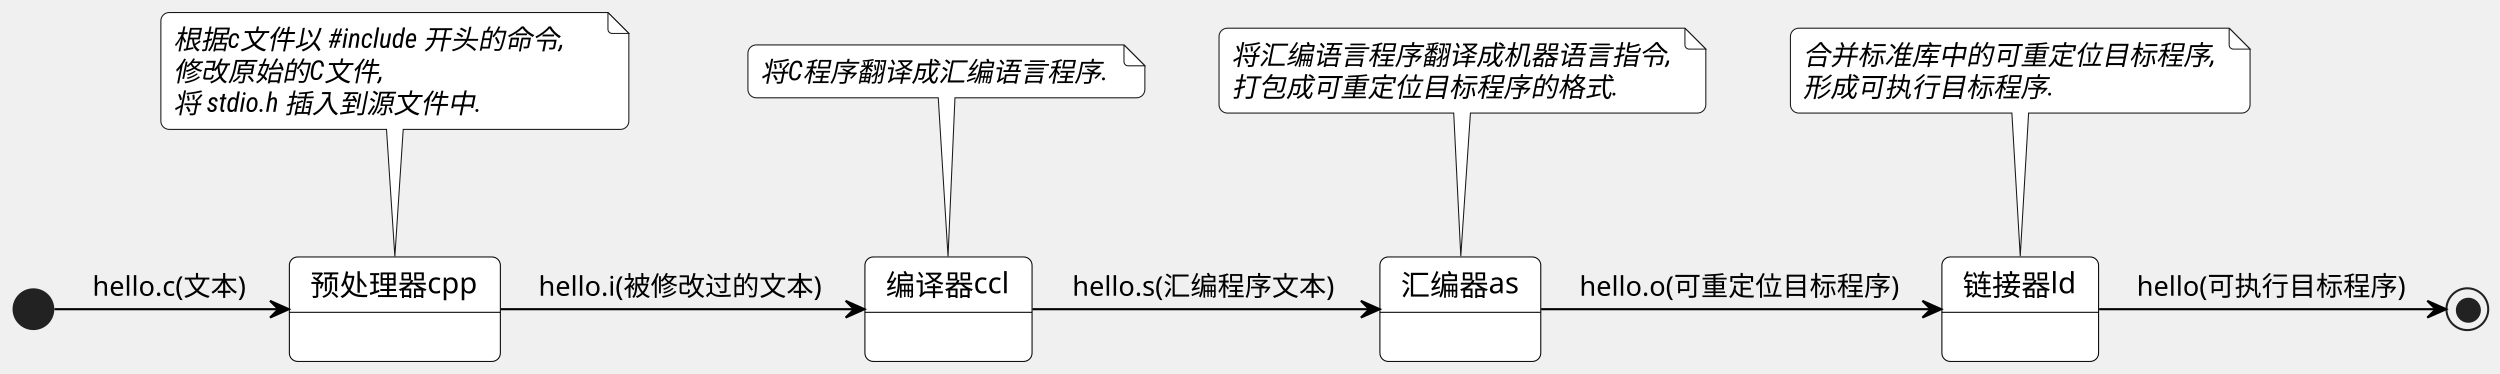
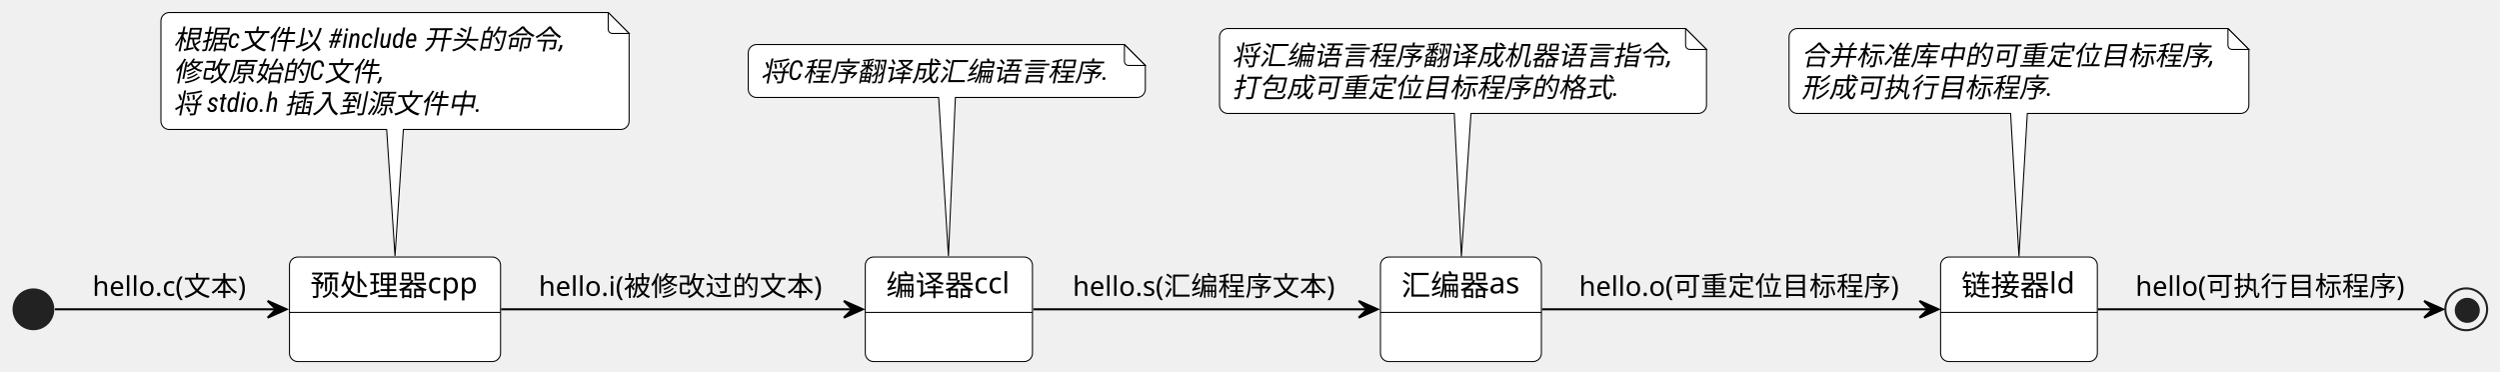
- <svg xmlns="http://www.w3.org/2000/svg" contentStyleType="text/css" height="372.917px" preserveAspectRatio="none" style="width:2493px;height:372px;background:#FFFFFF;" version="1.1" viewBox="0 0 2493 372" width="2493.75px" zoomAndPan="magnify">
+ <svg xmlns="http://www.w3.org/2000/svg" contentStyleType="text/css" height="370.833px" preserveAspectRatio="none" style="width:2491px;height:370px;background:#FFFFFF;" version="1.1" viewBox="0 0 2491 370" width="2491.667px" zoomAndPan="magnify">
  <defs />
  <g>
-     <ellipse cx="33.333" cy="308.333" fill="#222222" rx="20.833" ry="20.833" style="stroke:none;stroke-width:2.083;" />
+     <ellipse cx="33.333" cy="308.188" fill="#222222" rx="20.833" ry="20.833" style="stroke:none;stroke-width:2.083;" />
    <g id="预处理器cpp">
-       <rect fill="#FFFFFF" height="104.167" rx="8.333" ry="8.333" style="stroke:#000000;stroke-width:1.042;" width="210.417" x="288.542" y="256.25" />
-       <line style="stroke:#000000;stroke-width:1.042;" x1="288.542" x2="498.958" y1="311.434" y2="311.434" />
-       <text fill="#000000" font-family="sans-serif" font-size="29.167" lengthAdjust="spacing" textLength="168.75" x="309.375" y="294.865">预处理器cpp</text>
+       <rect fill="#FFFFFF" height="104.167" rx="8.333" ry="8.333" style="stroke:#000000;stroke-width:1.042;" width="210.417" x="288.542" y="256.104" />
+       <line style="stroke:#000000;stroke-width:1.042;" x1="288.542" x2="498.958" y1="311.288" y2="311.288" />
+       <text fill="#000000" font-family="sans-serif" font-size="29.167" lengthAdjust="spacing" textLength="168.75" x="309.375" y="294.719">预处理器cpp</text>
    </g>
    <g id="编译器ccl">
-       <rect fill="#FFFFFF" height="104.167" rx="8.333" ry="8.333" style="stroke:#000000;stroke-width:1.042;" width="166.667" x="862.5" y="256.25" />
-       <line style="stroke:#000000;stroke-width:1.042;" x1="862.5" x2="1029.167" y1="311.434" y2="311.434" />
-       <text fill="#000000" font-family="sans-serif" font-size="29.167" lengthAdjust="spacing" textLength="125" x="883.333" y="294.865">编译器ccl</text>
+       <rect fill="#FFFFFF" height="104.167" rx="8.333" ry="8.333" style="stroke:#000000;stroke-width:1.042;" width="166.667" x="862.5" y="256.104" />
+       <line style="stroke:#000000;stroke-width:1.042;" x1="862.5" x2="1029.167" y1="311.288" y2="311.288" />
+       <text fill="#000000" font-family="sans-serif" font-size="29.167" lengthAdjust="spacing" textLength="125" x="883.333" y="294.719">编译器ccl</text>
    </g>
    <g id="汇编器as">
-       <rect fill="#FFFFFF" height="104.167" rx="8.333" ry="8.333" style="stroke:#000000;stroke-width:1.042;" width="160.417" x="1376.042" y="256.25" />
-       <line style="stroke:#000000;stroke-width:1.042;" x1="1376.042" x2="1536.458" y1="311.434" y2="311.434" />
-       <text fill="#000000" font-family="sans-serif" font-size="29.167" lengthAdjust="spacing" textLength="118.75" x="1396.875" y="294.865">汇编器as</text>
+       <rect fill="#FFFFFF" height="104.167" rx="8.333" ry="8.333" style="stroke:#000000;stroke-width:1.042;" width="160.417" x="1376.042" y="256.104" />
+       <line style="stroke:#000000;stroke-width:1.042;" x1="1376.042" x2="1536.458" y1="311.288" y2="311.288" />
+       <text fill="#000000" font-family="sans-serif" font-size="29.167" lengthAdjust="spacing" textLength="118.75" x="1396.875" y="294.719">汇编器as</text>
    </g>
    <g id="链接器ld">
-       <rect fill="#FFFFFF" height="104.167" rx="8.333" ry="8.333" style="stroke:#000000;stroke-width:1.042;" width="156.25" x="1936.458" y="256.25" />
-       <line style="stroke:#000000;stroke-width:1.042;" x1="1936.458" x2="2092.708" y1="311.434" y2="311.434" />
-       <text fill="#000000" font-family="sans-serif" font-size="29.167" lengthAdjust="spacing" textLength="114.583" x="1957.292" y="294.865">链接器ld</text>
+       <rect fill="#FFFFFF" height="104.167" rx="8.333" ry="8.333" style="stroke:#000000;stroke-width:1.042;" width="156.25" x="1934.375" y="256.104" />
+       <line style="stroke:#000000;stroke-width:1.042;" x1="1934.375" x2="2090.625" y1="311.288" y2="311.288" />
+       <text fill="#000000" font-family="sans-serif" font-size="29.167" lengthAdjust="spacing" textLength="114.583" x="1955.208" y="294.719">链接器ld</text>
    </g>
-     <ellipse cx="2460.417" cy="308.333" fill="none" rx="20.833" ry="20.833" style="stroke:#222222;stroke-width:2.083;" />
-     <ellipse cx="2461.458" cy="309.375" fill="#222222" rx="12.5" ry="12.5" style="stroke:none;stroke-width:2.083;" />
-     <g id="elem_GMN740">
-       <path d="M160.417,20.833 L160.417,120.691 A8.333,8.333 0 0 0 168.75,129.024 L385.417,129.024 L393.75,255.854 L402.083,129.024 L618.75,129.024 A8.333,8.333 0 0 0 627.083,120.691 L627.083,33.333 L606.25,12.5 L168.75,12.5 A8.333,8.333 0 0 0 160.417,20.833 " fill="#FFFFFF" style="stroke:#181818;stroke-width:1.042;" />
-       <path d="M606.25,12.5 L606.25,29.167 A4.167,4.167 0 0 0 610.417,33.333 L627.083,33.333 L606.25,12.5 " fill="#FFFFFF" style="stroke:#181818;stroke-width:1.042;" />
+     <ellipse cx="2458.333" cy="308.188" fill="none" rx="20.833" ry="20.833" style="stroke:#222222;stroke-width:2.083;" />
+     <ellipse cx="2459.375" cy="309.229" fill="#222222" rx="12.5" ry="12.5" style="stroke:none;stroke-width:2.083;" />
+     <g id="elem_GMN13">
+       <path d="M160.417,20.833 L160.417,120.691 A8.333,8.333 0 0 0 168.75,129.024 L385.417,129.024 L393.75,255.188 L402.083,129.024 L618.75,129.024 A8.333,8.333 0 0 0 627.083,120.691 L627.083,33.333 L606.25,12.5 L168.75,12.5 A8.333,8.333 0 0 0 160.417,20.833 " fill="#FFFFFF" style="stroke:#000000;stroke-width:1.042;" />
+       <path d="M606.25,12.5 L606.25,29.167 A4.167,4.167 0 0 0 610.417,33.333 L627.083,33.333 L606.25,12.5 " fill="#FFFFFF" style="stroke:#000000;stroke-width:1.042;" />
      <text fill="#000000" font-family="Roboto Condensed" font-size="27.083" font-style="italic" lengthAdjust="spacing" textLength="422.917" x="172.917" y="49.101">根据c文件以 #include 开头的命令,</text>
      <text fill="#000000" font-family="Roboto Condensed" font-size="27.083" font-style="italic" lengthAdjust="spacing" textLength="216.667" x="172.917" y="80.998">修改原始的C文件,</text>
      <text fill="#000000" font-family="Roboto Condensed" font-size="27.083" font-style="italic" lengthAdjust="spacing" textLength="333.333" x="172.917" y="112.895">将 stdio.h 插入到源文件中.</text>
    </g>
-     <g id="elem_GMN743">
-       <path d="M745.833,53.125 L745.833,89.189 A8.333,8.333 0 0 0 754.167,97.522 L935.625,97.522 L945.375,255.771 L952.292,97.522 L1133.333,97.522 A8.333,8.333 0 0 0 1141.667,89.189 L1141.667,65.625 L1120.833,44.792 L754.167,44.792 A8.333,8.333 0 0 0 745.833,53.125 " fill="#FFFFFF" style="stroke:#181818;stroke-width:1.042;" />
-       <path d="M1120.833,44.792 L1120.833,61.458 A4.167,4.167 0 0 0 1125,65.625 L1141.667,65.625 L1120.833,44.792 " fill="#FFFFFF" style="stroke:#181818;stroke-width:1.042;" />
-       <text fill="#000000" font-family="Roboto Condensed" font-size="27.083" font-style="italic" lengthAdjust="spacing" textLength="352.083" x="758.333" y="81.392">将C程序翻译成汇编语言程序.</text>
+     <g id="elem_GMN16">
+       <path d="M745.833,52.729 L745.833,88.793 A8.333,8.333 0 0 0 754.167,97.126 L935.646,97.126 L945.375,255.146 L952.312,97.126 L1133.333,97.126 A8.333,8.333 0 0 0 1141.667,88.793 L1141.667,65.229 L1120.833,44.396 L754.167,44.396 A8.333,8.333 0 0 0 745.833,52.729 " fill="#FFFFFF" style="stroke:#000000;stroke-width:1.042;" />
+       <path d="M1120.833,44.396 L1120.833,61.062 A4.167,4.167 0 0 0 1125,65.229 L1141.667,65.229 L1120.833,44.396 " fill="#FFFFFF" style="stroke:#000000;stroke-width:1.042;" />
+       <text fill="#000000" font-family="Roboto Condensed" font-size="27.083" font-style="italic" lengthAdjust="spacing" textLength="352.083" x="758.333" y="80.997">将C程序翻译成汇编语言程序.</text>
    </g>
-     <g id="elem_GMN746">
-       <path d="M1215.625,36.458 L1215.625,104.419 A8.333,8.333 0 0 0 1223.958,112.752 L1449.646,112.752 L1456.708,255.5 L1466.312,112.752 L1692.708,112.752 A8.333,8.333 0 0 0 1701.042,104.419 L1701.042,48.958 L1680.208,28.125 L1223.958,28.125 A8.333,8.333 0 0 0 1215.625,36.458 " fill="#FFFFFF" style="stroke:#181818;stroke-width:1.042;" />
-       <path d="M1680.208,28.125 L1680.208,44.792 A4.167,4.167 0 0 0 1684.375,48.958 L1701.042,48.958 L1680.208,28.125 " fill="#FFFFFF" style="stroke:#181818;stroke-width:1.042;" />
-       <text fill="#000000" font-family="Roboto Condensed" font-size="27.083" font-style="italic" lengthAdjust="spacing" textLength="441.667" x="1228.125" y="64.726">将汇编语言程序翻译成机器语言指令,</text>
-       <text fill="#000000" font-family="Roboto Condensed" font-size="27.083" font-style="italic" lengthAdjust="spacing" textLength="387.5" x="1228.125" y="96.623">打包成可重定位目标程序的格式.</text>
+     <g id="elem_GMN19">
+       <path d="M1215.625,36.771 L1215.625,104.731 A8.333,8.333 0 0 0 1223.958,113.065 L1449.625,113.065 L1456.708,255.604 L1466.292,113.065 L1692.708,113.065 A8.333,8.333 0 0 0 1701.042,104.731 L1701.042,49.271 L1680.208,28.438 L1223.958,28.438 A8.333,8.333 0 0 0 1215.625,36.771 " fill="#FFFFFF" style="stroke:#000000;stroke-width:1.042;" />
+       <path d="M1680.208,28.438 L1680.208,45.104 A4.167,4.167 0 0 0 1684.375,49.271 L1701.042,49.271 L1680.208,28.438 " fill="#FFFFFF" style="stroke:#000000;stroke-width:1.042;" />
+       <text fill="#000000" font-family="Roboto Condensed" font-size="27.083" font-style="italic" lengthAdjust="spacing" textLength="441.667" x="1228.125" y="65.038">将汇编语言程序翻译成机器语言指令,</text>
+       <text fill="#000000" font-family="Roboto Condensed" font-size="27.083" font-style="italic" lengthAdjust="spacing" textLength="387.5" x="1228.125" y="96.935">打包成可重定位目标程序的格式.</text>
    </g>
-     <g id="elem_GMN749">
-       <path d="M1785.417,36.458 L1785.417,104.419 A8.333,8.333 0 0 0 1793.75,112.752 L2006.25,112.752 L2014.583,255.5 L2022.917,112.752 L2235.417,112.752 A8.333,8.333 0 0 0 2243.75,104.419 L2243.75,48.958 L2222.917,28.125 L1793.75,28.125 A8.333,8.333 0 0 0 1785.417,36.458 " fill="#FFFFFF" style="stroke:#181818;stroke-width:1.042;" />
-       <path d="M2222.917,28.125 L2222.917,44.792 A4.167,4.167 0 0 0 2227.083,48.958 L2243.75,48.958 L2222.917,28.125 " fill="#FFFFFF" style="stroke:#181818;stroke-width:1.042;" />
-       <text fill="#000000" font-family="Roboto Condensed" font-size="27.083" font-style="italic" lengthAdjust="spacing" textLength="414.583" x="1797.917" y="64.726">合并标准库中的可重定位目标程序,</text>
-       <text fill="#000000" font-family="Roboto Condensed" font-size="27.083" font-style="italic" lengthAdjust="spacing" textLength="252.083" x="1797.917" y="96.623">形成可执行目标程序.</text>
+     <g id="elem_GMN22">
+       <path d="M1783.333,36.771 L1783.333,104.731 A8.333,8.333 0 0 0 1791.667,113.065 L2004.167,113.065 L2012.5,255.604 L2020.833,113.065 L2233.333,113.065 A8.333,8.333 0 0 0 2241.667,104.731 L2241.667,49.271 L2220.833,28.438 L1791.667,28.438 A8.333,8.333 0 0 0 1783.333,36.771 " fill="#FFFFFF" style="stroke:#000000;stroke-width:1.042;" />
+       <path d="M2220.833,28.438 L2220.833,45.104 A4.167,4.167 0 0 0 2225,49.271 L2241.667,49.271 L2220.833,28.438 " fill="#FFFFFF" style="stroke:#000000;stroke-width:1.042;" />
+       <text fill="#000000" font-family="Roboto Condensed" font-size="27.083" font-style="italic" lengthAdjust="spacing" textLength="414.583" x="1795.833" y="65.038">合并标准库中的可重定位目标程序,</text>
+       <text fill="#000000" font-family="Roboto Condensed" font-size="27.083" font-style="italic" lengthAdjust="spacing" textLength="252.083" x="1795.833" y="96.935">形成可执行目标程序.</text>
    </g>
-     <g id="link_*start_预处理器cpp">
-       <path d="M54.271,308.333 C96.979,308.333 196.896,308.333 277.333,308.333 " fill="none" id="*start-to-预处理器cpp" style="stroke:#000000;stroke-width:2.083;" />
-       <polygon fill="#000000" points="288.042,308.333,269.292,300,277.625,308.333,269.292,316.667,288.042,308.333" style="stroke:#000000;stroke-width:2.083;" />
-       <text fill="#000000" font-family="sans-serif" font-size="27.083" lengthAdjust="spacing" textLength="158.333" x="92.188" y="294.934">hello.c(文本)</text>
+     <g id="link_*start*_预处理器cpp">
+       <path d="M54.792,308.188 C97.562,308.188 196.104,308.188 275.979,308.188 " fill="none" id="*start*-to-预处理器cpp" style="stroke:#000000;stroke-width:2.083;" />
+       <polygon fill="#000000" points="285.542,308.188,266.792,299.854,275.125,308.188,266.792,316.521,285.542,308.188" style="stroke:#000000;stroke-width:2.083;" />
+       <text fill="#000000" font-family="sans-serif" font-size="27.083" lengthAdjust="spacing" textLength="158.333" x="92.188" y="294.788">hello.c(文本)</text>
    </g>
    <g id="link_预处理器cpp_编译器ccl">
-       <path d="M499.542,308.333 C601.354,308.333 753.833,308.333 851.583,308.333 " fill="none" id="预处理器cpp-to-编译器ccl" style="stroke:#000000;stroke-width:2.083;" />
-       <polygon fill="#000000" points="862.042,308.333,843.292,300,851.625,308.333,843.292,316.667,862.042,308.333" style="stroke:#000000;stroke-width:2.083;" />
-       <text fill="#000000" font-family="sans-serif" font-size="27.083" lengthAdjust="spacing" textLength="287.5" x="536.979" y="294.934">hello.i(被修改过的文本)</text>
+       <path d="M499.542,308.188 C600.729,308.188 751.979,308.188 849.792,308.188 " fill="none" id="预处理器cpp-to-编译器ccl" style="stroke:#000000;stroke-width:2.083;" />
+       <polygon fill="#000000" points="859.958,308.188,841.208,299.854,849.542,308.188,841.208,316.521,859.958,308.188" style="stroke:#000000;stroke-width:2.083;" />
+       <text fill="#000000" font-family="sans-serif" font-size="27.083" lengthAdjust="spacing" textLength="287.5" x="536.979" y="294.788">hello.i(被修改过的文本)</text>
    </g>
    <g id="link_编译器ccl_汇编器as">
-       <path d="M1029.542,308.333 C1121.875,308.333 1269.896,308.333 1365.104,308.333 " fill="none" id="编译器ccl-to-汇编器as" style="stroke:#000000;stroke-width:2.083;" />
-       <polygon fill="#000000" points="1375.854,308.333,1357.104,300,1365.438,308.333,1357.104,316.667,1375.854,308.333" style="stroke:#000000;stroke-width:2.083;" />
-       <text fill="#000000" font-family="sans-serif" font-size="27.083" lengthAdjust="spacing" textLength="266.667" x="1069.271" y="294.934">hello.s(汇编程序文本)</text>
+       <path d="M1030.125,308.188 C1121.708,308.188 1267.667,308.188 1362.729,308.188 " fill="none" id="编译器ccl-to-汇编器as" style="stroke:#000000;stroke-width:2.083;" />
+       <polygon fill="#000000" points="1373.125,308.188,1354.375,299.854,1362.708,308.188,1354.375,316.521,1373.125,308.188" style="stroke:#000000;stroke-width:2.083;" />
+       <text fill="#000000" font-family="sans-serif" font-size="27.083" lengthAdjust="spacing" textLength="266.667" x="1069.271" y="294.788">hello.s(汇编程序文本)</text>
    </g>
    <g id="link_汇编器as_链接器ld">
-       <path d="M1536.833,308.333 C1639.896,308.333 1817.833,308.333 1925.042,308.333 " fill="none" id="汇编器as-to-链接器ld" style="stroke:#000000;stroke-width:2.083;" />
-       <polygon fill="#000000" points="1935.812,308.333,1917.062,300,1925.396,308.333,1917.062,316.667,1935.812,308.333" style="stroke:#000000;stroke-width:2.083;" />
-       <text fill="#000000" font-family="sans-serif" font-size="27.083" lengthAdjust="spacing" textLength="322.917" x="1575" y="294.934">hello.o(可重定位目标程序)</text>
+       <path d="M1537.125,308.188 C1639.542,308.188 1815.479,308.188 1922.188,308.188 " fill="none" id="汇编器as-to-链接器ld" style="stroke:#000000;stroke-width:2.083;" />
+       <polygon fill="#000000" points="1932.125,308.188,1913.375,299.854,1921.708,308.188,1913.375,316.521,1932.125,308.188" style="stroke:#000000;stroke-width:2.083;" />
+       <text fill="#000000" font-family="sans-serif" font-size="27.083" lengthAdjust="spacing" textLength="322.917" x="1573.958" y="294.788">hello.o(可重定位目标程序)</text>
    </g>
-     <g id="link_链接器ld_*end">
-       <path d="M2093.271,308.333 C2192.521,308.333 2358.625,308.333 2428.208,308.333 " fill="none" id="链接器ld-to-*end" style="stroke:#000000;stroke-width:2.083;" />
-       <polygon fill="#000000" points="2439.292,308.333,2420.542,300,2428.875,308.333,2420.542,316.667,2439.292,308.333" style="stroke:#000000;stroke-width:2.083;" />
-       <text fill="#000000" font-family="sans-serif" font-size="27.083" lengthAdjust="spacing" textLength="270.833" x="2130.729" y="294.934">hello(可执行目标程序)</text>
+     <g id="link_链接器ld_*end*">
+       <path d="M2091.188,308.188 C2190.021,308.188 2355.167,308.188 2425.25,308.188 " fill="none" id="链接器ld-to-*end*" style="stroke:#000000;stroke-width:2.083;" />
+       <polygon fill="#000000" points="2435.125,308.188,2416.375,299.854,2424.708,308.188,2416.375,316.521,2435.125,308.188" style="stroke:#000000;stroke-width:2.083;" />
+       <text fill="#000000" font-family="sans-serif" font-size="27.083" lengthAdjust="spacing" textLength="270.833" x="2128.646" y="294.788">hello(可执行目标程序)</text>
    </g>
  </g>
</svg>
